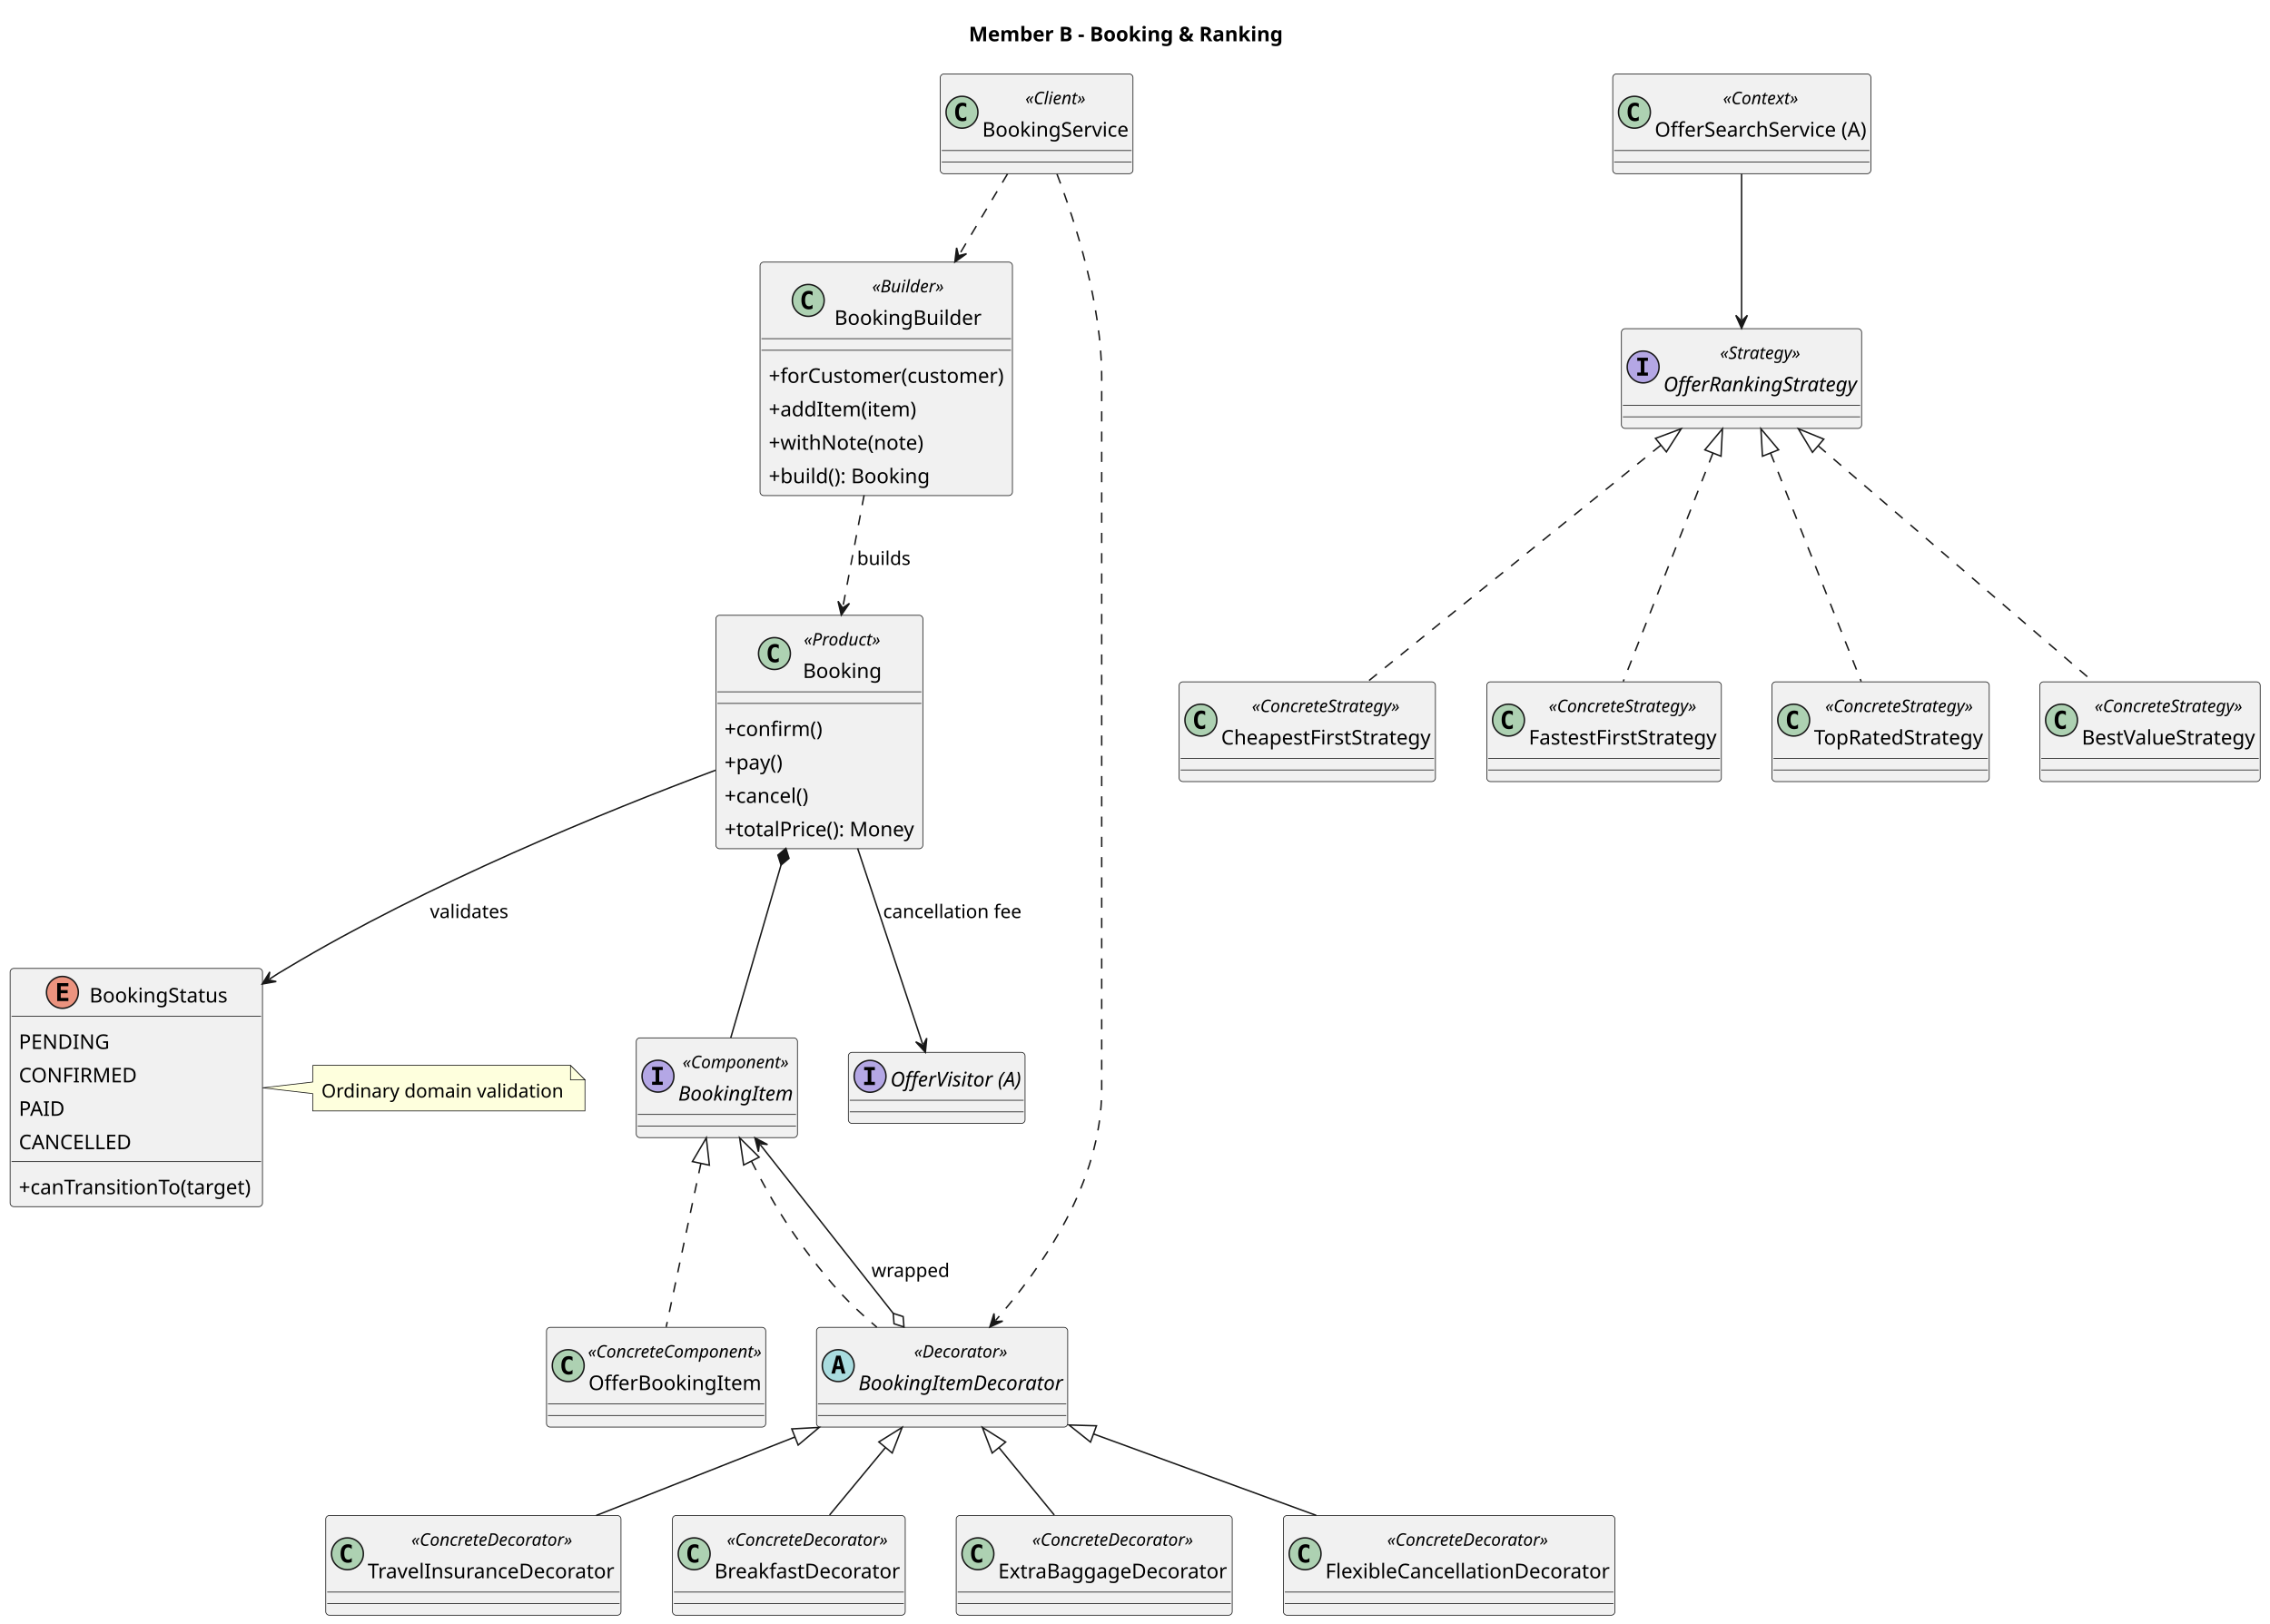
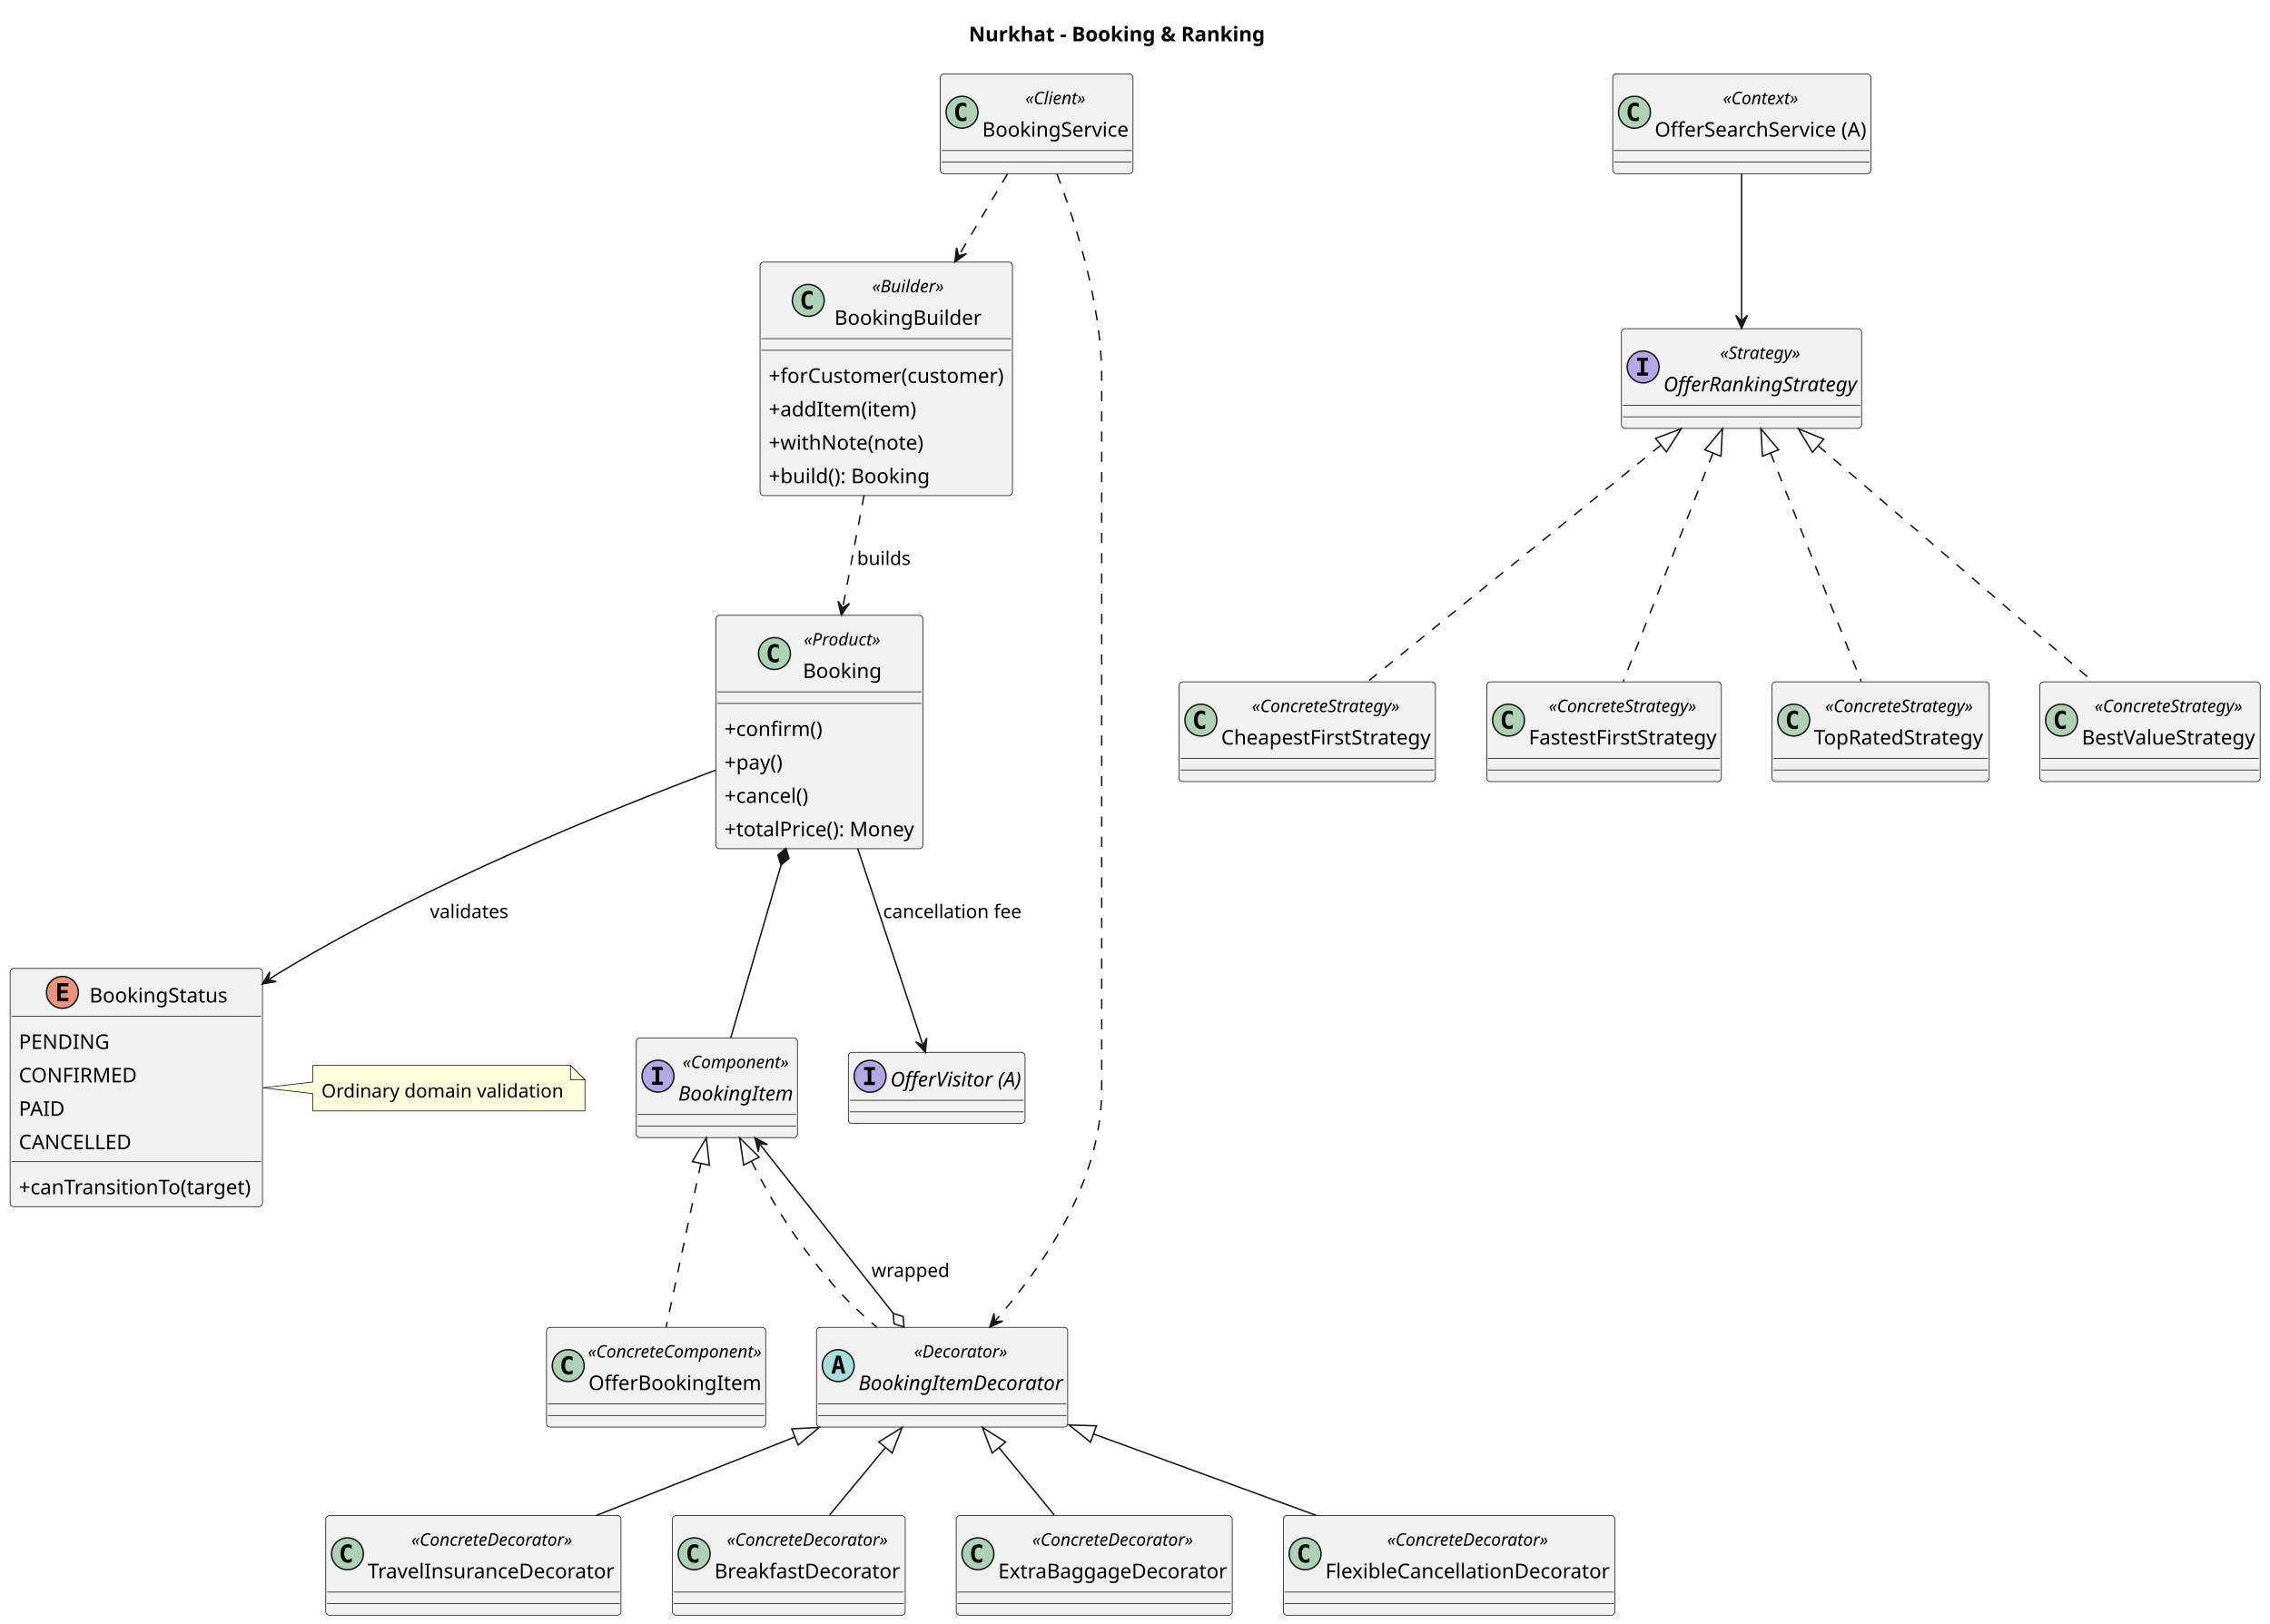
<svg xmlns="http://www.w3.org/2000/svg" contentStyleType="text/css" height="1122px" preserveAspectRatio="none" style="width:1568px;height:1122px;background:#FFFFFF;" version="1.1" viewBox="0 0 1568 1122" width="1568px" zoomAndPan="magnify">
  <defs />
  <g>
-     <text fill="#000000" font-family="sans-serif" font-size="14" font-weight="bold" lengthAdjust="spacing" textLength="215.865" x="669.19" y="28.536">Member B - Booking &amp; Ranking</text>
+     <text fill="#000000" font-family="sans-serif" font-size="14" font-weight="bold" lengthAdjust="spacing" textLength="215.865" x="669.19" y="28.536">Nurkhat - Booking &amp; Ranking</text>
    <g id="elem_BookingBuilder">
      <rect codeLine="4" fill="#F1F1F1" height="161.3" id="BookingBuilder" rx="2.5" ry="2.5" style="stroke:#181818;stroke-width:0.5;" width="174.343" x="525" y="181.1" />
      <ellipse cx="558.31" cy="207.55" fill="#ADD1B2" rx="11" ry="11" style="stroke:#181818;stroke-width:1;" />
      <path d="M561.279,213.19 Q560.701,213.487 560.06,213.628 Q559.42,213.784 558.717,213.784 Q556.217,213.784 554.889,212.144 Q553.576,210.487 553.576,207.362 Q553.576,204.237 554.889,202.581 Q556.217,200.925 558.717,200.925 Q559.42,200.925 560.06,201.081 Q560.717,201.237 561.279,201.534 L561.279,204.253 Q560.654,203.675 560.06,203.409 Q559.467,203.128 558.842,203.128 Q557.498,203.128 556.81,204.206 Q556.123,205.269 556.123,207.362 Q556.123,209.456 556.81,210.534 Q557.498,211.597 558.842,211.597 Q559.467,211.597 560.06,211.331 Q560.654,211.05 561.279,210.472 L561.279,213.19 Z " fill="#000000" />
      <text fill="#000000" font-family="sans-serif" font-size="12" font-style="italic" lengthAdjust="spacing" textLength="49.5" x="602.456" y="201.988">«Builder»</text>
      <text fill="#000000" font-family="sans-serif" font-size="14" lengthAdjust="spacing" textLength="101.654" x="576.379" y="224.436">BookingBuilder</text>
      <line style="stroke:#181818;stroke-width:0.5;" x1="526" x2="698.343" y1="234" y2="234" />
      <line style="stroke:#181818;stroke-width:0.5;" x1="526" x2="698.343" y1="242" y2="242" />
      <text fill="#000000" font-family="sans-serif" font-size="14" lengthAdjust="spacing" textLength="162.343" x="531" y="264.536">+forCustomer(customer)</text>
      <text fill="#000000" font-family="sans-serif" font-size="14" lengthAdjust="spacing" textLength="101.92" x="531" y="287.636">+addItem(item)</text>
      <text fill="#000000" font-family="sans-serif" font-size="14" lengthAdjust="spacing" textLength="106.862" x="531" y="310.736">+withNote(note)</text>
      <text fill="#000000" font-family="sans-serif" font-size="14" lengthAdjust="spacing" textLength="111.062" x="531" y="333.836">+build(): Booking</text>
    </g>
    <g id="elem_Booking">
      <rect codeLine="10" fill="#F1F1F1" height="161.3" id="Booking" rx="2.5" ry="2.5" style="stroke:#181818;stroke-width:0.5;" width="142.956" x="494.5" y="425.1" />
      <ellipse cx="534.955" cy="451.55" fill="#ADD1B2" rx="11" ry="11" style="stroke:#181818;stroke-width:1;" />
      <path d="M537.923,457.19 Q537.345,457.487 536.705,457.628 Q536.064,457.784 535.361,457.784 Q532.861,457.784 531.533,456.144 Q530.22,454.487 530.22,451.362 Q530.22,448.237 531.533,446.581 Q532.861,444.925 535.361,444.925 Q536.064,444.925 536.705,445.081 Q537.361,445.237 537.923,445.534 L537.923,448.253 Q537.298,447.675 536.705,447.409 Q536.111,447.128 535.486,447.128 Q534.142,447.128 533.455,448.206 Q532.767,449.269 532.767,451.362 Q532.767,453.456 533.455,454.534 Q534.142,455.597 535.486,455.597 Q536.111,455.597 536.705,455.331 Q537.298,455.05 537.923,454.472 L537.923,457.19 Z " fill="#000000" />
      <text fill="#000000" font-family="sans-serif" font-size="12" font-style="italic" lengthAdjust="spacing" textLength="53.1" x="555.256" y="445.988">«Product»</text>
      <text fill="#000000" font-family="sans-serif" font-size="14" lengthAdjust="spacing" textLength="54.39" x="554.611" y="468.436">Booking</text>
      <line style="stroke:#181818;stroke-width:0.5;" x1="495.5" x2="636.456" y1="478" y2="478" />
      <line style="stroke:#181818;stroke-width:0.5;" x1="495.5" x2="636.456" y1="486" y2="486" />
      <text fill="#000000" font-family="sans-serif" font-size="14" lengthAdjust="spacing" textLength="67.55" x="500.5" y="508.536">+confirm()</text>
      <text fill="#000000" font-family="sans-serif" font-size="14" lengthAdjust="spacing" textLength="40.012" x="500.5" y="531.636">+pay()</text>
      <text fill="#000000" font-family="sans-serif" font-size="14" lengthAdjust="spacing" textLength="57.862" x="500.5" y="554.736">+cancel()</text>
      <text fill="#000000" font-family="sans-serif" font-size="14" lengthAdjust="spacing" textLength="130.956" x="500.5" y="577.836">+totalPrice(): Money</text>
    </g>
    <g id="elem_BookingService">
      <rect codeLine="16" fill="#F1F1F1" height="68.9" id="BookingService" rx="2.5" ry="2.5" style="stroke:#181818;stroke-width:0.5;" width="133.094" x="649.5" y="51.1" />
      <ellipse cx="664.5" cy="77.55" fill="#ADD1B2" rx="11" ry="11" style="stroke:#181818;stroke-width:1;" />
      <path d="M667.469,83.191 Q666.891,83.487 666.25,83.628 Q665.609,83.784 664.906,83.784 Q662.406,83.784 661.078,82.144 Q659.766,80.487 659.766,77.362 Q659.766,74.237 661.078,72.581 Q662.406,70.925 664.906,70.925 Q665.609,70.925 666.25,71.081 Q666.906,71.237 667.469,71.534 L667.469,74.253 Q666.844,73.675 666.25,73.409 Q665.656,73.128 665.031,73.128 Q663.688,73.128 663,74.206 Q662.312,75.269 662.312,77.362 Q662.312,79.456 663,80.534 Q663.688,81.597 665.031,81.597 Q665.656,81.597 666.25,81.331 Q666.844,81.05 667.469,80.472 L667.469,83.191 Z " fill="#000000" />
      <text fill="#000000" font-family="sans-serif" font-size="12" font-style="italic" lengthAdjust="spacing" textLength="41.604" x="708.245" y="71.988">«Client»</text>
      <text fill="#000000" font-family="sans-serif" font-size="14" lengthAdjust="spacing" textLength="101.094" x="678.5" y="94.436">BookingService</text>
      <line style="stroke:#181818;stroke-width:0.5;" x1="650.5" x2="781.594" y1="104" y2="104" />
      <line style="stroke:#181818;stroke-width:0.5;" x1="650.5" x2="781.594" y1="112" y2="112" />
    </g>
    <g id="elem_BookingItem">
      <rect codeLine="17" fill="#F1F1F1" height="68.9" id="BookingItem" rx="2.5" ry="2.5" style="stroke:#181818;stroke-width:0.5;" width="111.338" x="439.5" y="717.1" />
      <ellipse cx="454.5" cy="743.55" fill="#B4A7E5" rx="11" ry="11" style="stroke:#181818;stroke-width:1;" />
      <path d="M450.422,739.316 L450.422,737.159 L457.812,737.159 L457.812,739.316 L455.344,739.316 L455.344,747.394 L457.812,747.394 L457.812,749.55 L450.422,749.55 L450.422,747.394 L452.891,747.394 L452.891,739.316 L450.422,739.316 Z " fill="#000000" />
      <text fill="#000000" font-family="sans-serif" font-size="12" font-style="italic" lengthAdjust="spacing" textLength="73.32" x="471.509" y="737.988">«Component»</text>
      <text fill="#000000" font-family="sans-serif" font-size="14" font-style="italic" lengthAdjust="spacing" textLength="79.338" x="468.5" y="760.436">BookingItem</text>
      <line style="stroke:#181818;stroke-width:0.5;" x1="440.5" x2="549.838" y1="770" y2="770" />
      <line style="stroke:#181818;stroke-width:0.5;" x1="440.5" x2="549.838" y1="778" y2="778" />
    </g>
    <g id="elem_OfferBookingItem">
      <rect codeLine="18" fill="#F1F1F1" height="68.9" id="OfferBookingItem" rx="2.5" ry="2.5" style="stroke:#181818;stroke-width:0.5;" width="151.419" x="377.5" y="917.1" />
      <ellipse cx="392.5" cy="943.55" fill="#ADD1B2" rx="11" ry="11" style="stroke:#181818;stroke-width:1;" />
      <path d="M395.469,949.191 Q394.891,949.487 394.25,949.628 Q393.609,949.784 392.906,949.784 Q390.406,949.784 389.078,948.144 Q387.766,946.487 387.766,943.362 Q387.766,940.237 389.078,938.581 Q390.406,936.925 392.906,936.925 Q393.609,936.925 394.25,937.081 Q394.906,937.237 395.469,937.534 L395.469,940.253 Q394.844,939.675 394.25,939.409 Q393.656,939.128 393.031,939.128 Q391.688,939.128 391,940.206 Q390.312,941.269 390.312,943.362 Q390.312,945.456 391,946.534 Q391.688,947.597 393.031,947.597 Q393.656,947.597 394.25,947.331 Q394.844,947.05 395.469,946.472 L395.469,949.191 Z " fill="#000000" />
      <text fill="#000000" font-family="sans-serif" font-size="12" font-style="italic" lengthAdjust="spacing" textLength="120.241" x="406.089" y="937.988">«ConcreteComponent»</text>
      <text fill="#000000" font-family="sans-serif" font-size="14" lengthAdjust="spacing" textLength="119.419" x="406.5" y="960.436">OfferBookingItem</text>
      <line style="stroke:#181818;stroke-width:0.5;" x1="378.5" x2="527.919" y1="970" y2="970" />
      <line style="stroke:#181818;stroke-width:0.5;" x1="378.5" x2="527.919" y1="978" y2="978" />
    </g>
    <g id="elem_BookingItemDecorator">
      <rect codeLine="19" fill="#F1F1F1" height="68.9" id="BookingItemDecorator" rx="2.5" ry="2.5" style="stroke:#181818;stroke-width:0.5;" width="173.512" x="564" y="917.1" />
      <ellipse cx="579" cy="943.55" fill="#A9DCDF" rx="11" ry="11" style="stroke:#181818;stroke-width:1;" />
      <path d="M579.109,938.894 L577.953,943.972 L580.281,943.972 L579.109,938.894 Z M577.625,936.659 L580.609,936.659 L583.969,949.05 L581.516,949.05 L580.75,945.987 L577.469,945.987 L576.719,949.05 L574.281,949.05 L577.625,936.659 Z " fill="#000000" />
      <text fill="#000000" font-family="sans-serif" font-size="12" font-style="italic" lengthAdjust="spacing" textLength="64.74" x="631.385" y="937.988">«Decorator»</text>
      <text fill="#000000" font-family="sans-serif" font-size="14" font-style="italic" lengthAdjust="spacing" textLength="141.512" x="593" y="960.436">BookingItemDecorator</text>
      <line style="stroke:#181818;stroke-width:0.5;" x1="565" x2="736.511" y1="970" y2="970" />
      <line style="stroke:#181818;stroke-width:0.5;" x1="565" x2="736.511" y1="978" y2="978" />
    </g>
    <g id="elem_TravelInsuranceDecorator">
      <rect codeLine="20" fill="#F1F1F1" height="68.9" id="TravelInsuranceDecorator" rx="2.5" ry="2.5" style="stroke:#181818;stroke-width:0.5;" width="203.947" x="225" y="1047.1" />
      <ellipse cx="240" cy="1073.55" fill="#ADD1B2" rx="11" ry="11" style="stroke:#181818;stroke-width:1;" />
      <path d="M242.969,1079.19 Q242.391,1079.487 241.75,1079.628 Q241.109,1079.784 240.406,1079.784 Q237.906,1079.784 236.578,1078.144 Q235.266,1076.487 235.266,1073.362 Q235.266,1070.237 236.578,1068.581 Q237.906,1066.925 240.406,1066.925 Q241.109,1066.925 241.75,1067.081 Q242.406,1067.237 242.969,1067.534 L242.969,1070.253 Q242.344,1069.675 241.75,1069.409 Q241.156,1069.128 240.531,1069.128 Q239.188,1069.128 238.5,1070.206 Q237.812,1071.269 237.812,1073.362 Q237.812,1075.456 238.5,1076.534 Q239.188,1077.597 240.531,1077.597 Q241.156,1077.597 241.75,1077.331 Q242.344,1077.05 242.969,1076.472 L242.969,1079.19 Z " fill="#000000" />
      <text fill="#000000" font-family="sans-serif" font-size="12" font-style="italic" lengthAdjust="spacing" textLength="111.661" x="284.143" y="1067.988">«ConcreteDecorator»</text>
      <text fill="#000000" font-family="sans-serif" font-size="14" lengthAdjust="spacing" textLength="171.947" x="254" y="1090.436">TravelInsuranceDecorator</text>
      <line style="stroke:#181818;stroke-width:0.5;" x1="226" x2="427.947" y1="1100" y2="1100" />
      <line style="stroke:#181818;stroke-width:0.5;" x1="226" x2="427.947" y1="1108" y2="1108" />
    </g>
    <g id="elem_BreakfastDecorator">
      <rect codeLine="21" fill="#F1F1F1" height="68.9" id="BreakfastDecorator" rx="2.5" ry="2.5" style="stroke:#181818;stroke-width:0.5;" width="160.786" x="464.5" y="1047.1" />
      <ellipse cx="479.5" cy="1073.55" fill="#ADD1B2" rx="11" ry="11" style="stroke:#181818;stroke-width:1;" />
      <path d="M482.469,1079.19 Q481.891,1079.487 481.25,1079.628 Q480.609,1079.784 479.906,1079.784 Q477.406,1079.784 476.078,1078.144 Q474.766,1076.487 474.766,1073.362 Q474.766,1070.237 476.078,1068.581 Q477.406,1066.925 479.906,1066.925 Q480.609,1066.925 481.25,1067.081 Q481.906,1067.237 482.469,1067.534 L482.469,1070.253 Q481.844,1069.675 481.25,1069.409 Q480.656,1069.128 480.031,1069.128 Q478.688,1069.128 478,1070.206 Q477.312,1071.269 477.312,1073.362 Q477.312,1075.456 478,1076.534 Q478.688,1077.597 480.031,1077.597 Q480.656,1077.597 481.25,1077.331 Q481.844,1077.05 482.469,1076.472 L482.469,1079.19 Z " fill="#000000" />
      <text fill="#000000" font-family="sans-serif" font-size="12" font-style="italic" lengthAdjust="spacing" textLength="111.661" x="502.062" y="1067.988">«ConcreteDecorator»</text>
      <text fill="#000000" font-family="sans-serif" font-size="14" lengthAdjust="spacing" textLength="128.786" x="493.5" y="1090.436">BreakfastDecorator</text>
      <line style="stroke:#181818;stroke-width:0.5;" x1="465.5" x2="624.285" y1="1100" y2="1100" />
      <line style="stroke:#181818;stroke-width:0.5;" x1="465.5" x2="624.285" y1="1108" y2="1108" />
    </g>
    <g id="elem_ExtraBaggageDecorator">
      <rect codeLine="22" fill="#F1F1F1" height="68.9" id="ExtraBaggageDecorator" rx="2.5" ry="2.5" style="stroke:#181818;stroke-width:0.5;" width="190.661" x="660.5" y="1047.1" />
      <ellipse cx="675.5" cy="1073.55" fill="#ADD1B2" rx="11" ry="11" style="stroke:#181818;stroke-width:1;" />
      <path d="M678.469,1079.19 Q677.891,1079.487 677.25,1079.628 Q676.609,1079.784 675.906,1079.784 Q673.406,1079.784 672.078,1078.144 Q670.766,1076.487 670.766,1073.362 Q670.766,1070.237 672.078,1068.581 Q673.406,1066.925 675.906,1066.925 Q676.609,1066.925 677.25,1067.081 Q677.906,1067.237 678.469,1067.534 L678.469,1070.253 Q677.844,1069.675 677.25,1069.409 Q676.656,1069.128 676.031,1069.128 Q674.688,1069.128 674,1070.206 Q673.312,1071.269 673.312,1073.362 Q673.312,1075.456 674,1076.534 Q674.688,1077.597 676.031,1077.597 Q676.656,1077.597 677.25,1077.331 Q677.844,1077.05 678.469,1076.472 L678.469,1079.19 Z " fill="#000000" />
      <text fill="#000000" font-family="sans-serif" font-size="12" font-style="italic" lengthAdjust="spacing" textLength="111.661" x="713" y="1067.988">«ConcreteDecorator»</text>
      <text fill="#000000" font-family="sans-serif" font-size="14" lengthAdjust="spacing" textLength="158.661" x="689.5" y="1090.436">ExtraBaggageDecorator</text>
      <line style="stroke:#181818;stroke-width:0.5;" x1="661.5" x2="850.161" y1="1100" y2="1100" />
      <line style="stroke:#181818;stroke-width:0.5;" x1="661.5" x2="850.161" y1="1108" y2="1108" />
    </g>
    <g id="elem_FlexibleCancellationDecorator">
      <rect codeLine="23" fill="#F1F1F1" height="68.9" id="FlexibleCancellationDecorator" rx="2.5" ry="2.5" style="stroke:#181818;stroke-width:0.5;" width="228.993" x="886.5" y="1047.1" />
      <ellipse cx="901.5" cy="1073.55" fill="#ADD1B2" rx="11" ry="11" style="stroke:#181818;stroke-width:1;" />
      <path d="M904.469,1079.19 Q903.891,1079.487 903.25,1079.628 Q902.609,1079.784 901.906,1079.784 Q899.406,1079.784 898.078,1078.144 Q896.766,1076.487 896.766,1073.362 Q896.766,1070.237 898.078,1068.581 Q899.406,1066.925 901.906,1066.925 Q902.609,1066.925 903.25,1067.081 Q903.906,1067.237 904.469,1067.534 L904.469,1070.253 Q903.844,1069.675 903.25,1069.409 Q902.656,1069.128 902.031,1069.128 Q900.688,1069.128 900,1070.206 Q899.312,1071.269 899.312,1073.362 Q899.312,1075.456 900,1076.534 Q900.688,1077.597 902.031,1077.597 Q902.656,1077.597 903.25,1077.331 Q903.844,1077.05 904.469,1076.472 L904.469,1079.19 Z " fill="#000000" />
      <text fill="#000000" font-family="sans-serif" font-size="12" font-style="italic" lengthAdjust="spacing" textLength="111.661" x="958.166" y="1067.988">«ConcreteDecorator»</text>
      <text fill="#000000" font-family="sans-serif" font-size="14" lengthAdjust="spacing" textLength="196.993" x="915.5" y="1090.436">FlexibleCancellationDecorator</text>
      <line style="stroke:#181818;stroke-width:0.5;" x1="887.5" x2="1114.493" y1="1100" y2="1100" />
      <line style="stroke:#181818;stroke-width:0.5;" x1="887.5" x2="1114.493" y1="1108" y2="1108" />
    </g>
    <g id="elem_BookingStatus">
      <rect codeLine="35" fill="#F1F1F1" height="164.599" id="BookingStatus" rx="2.5" ry="2.5" style="stroke:#181818;stroke-width:0.5;" width="174.315" x="7" y="669.1" />
      <ellipse cx="43.114" cy="685.65" fill="#EB937F" rx="11" ry="11" style="stroke:#181818;stroke-width:1;" />
      <path d="M47.223,691.65 L39.505,691.65 L39.505,679.259 L47.223,679.259 L47.223,681.415 L41.958,681.415 L41.958,684.087 L46.723,684.087 L46.723,686.244 L41.958,686.244 L41.958,689.494 L47.223,689.494 L47.223,691.65 Z " fill="#000000" />
      <text fill="#000000" font-family="sans-serif" font-size="14" lengthAdjust="spacing" textLength="95.396" x="61.806" y="692.636">BookingStatus</text>
      <line style="stroke:#181818;stroke-width:0.5;" x1="8" x2="180.315" y1="702.2" y2="702.2" />
      <text fill="#000000" font-family="sans-serif" font-size="14" lengthAdjust="spacing" textLength="62.692" x="13" y="724.736">PENDING</text>
      <text fill="#000000" font-family="sans-serif" font-size="14" lengthAdjust="spacing" textLength="81.844" x="13" y="747.836">CONFIRMED</text>
      <text fill="#000000" font-family="sans-serif" font-size="14" lengthAdjust="spacing" textLength="32.382" x="13" y="770.936">PAID</text>
      <text fill="#000000" font-family="sans-serif" font-size="14" lengthAdjust="spacing" textLength="77.742" x="13" y="794.035">CANCELLED</text>
      <line style="stroke:#181818;stroke-width:0.5;" x1="8" x2="180.315" y1="802.599" y2="802.599" />
      <text fill="#000000" font-family="sans-serif" font-size="14" lengthAdjust="spacing" textLength="162.315" x="13" y="825.135">+canTransitionTo(target)</text>
    </g>
    <g id="elem_GMN25">
      <path d="M216,736.1 L216,747.6 L181.33,751.6 L216,755.6 L216,767.55 A0,0 0 0 0 216,767.55 L404.076,767.55 A0,0 0 0 0 404.076,767.55 L404.076,746.1 L394.076,736.1 L216,736.1 A0,0 0 0 0 216,736.1 " fill="#FEFFDD" style="stroke:#181818;stroke-width:0.5;" />
      <path d="M394.076,736.1 L394.076,746.1 L404.076,746.1 L394.076,736.1 " fill="#FEFFDD" style="stroke:#181818;stroke-width:0.5;" />
      <text fill="#000000" font-family="sans-serif" font-size="13" lengthAdjust="spacing" textLength="167.076" x="222" y="758.312">Ordinary domain validation</text>
    </g>
    <g id="elem_OfferRankingStrategy">
      <rect codeLine="44" fill="#F1F1F1" height="68.9" id="OfferRankingStrategy" rx="2.5" ry="2.5" style="stroke:#181818;stroke-width:0.5;" width="165.91" x="1120" y="227.1" />
      <ellipse cx="1135" cy="253.55" fill="#B4A7E5" rx="11" ry="11" style="stroke:#181818;stroke-width:1;" />
      <path d="M1130.922,249.315 L1130.922,247.159 L1138.312,247.159 L1138.312,249.315 L1135.844,249.315 L1135.844,257.394 L1138.312,257.394 L1138.312,259.55 L1130.922,259.55 L1130.922,257.394 L1133.391,257.394 L1133.391,249.315 L1130.922,249.315 Z " fill="#000000" />
      <text fill="#000000" font-family="sans-serif" font-size="12" font-style="italic" lengthAdjust="spacing" textLength="55.608" x="1188.151" y="247.988">«Strategy»</text>
      <text fill="#000000" font-family="sans-serif" font-size="14" font-style="italic" lengthAdjust="spacing" textLength="133.91" x="1149" y="270.436">OfferRankingStrategy</text>
      <line style="stroke:#181818;stroke-width:0.5;" x1="1121" x2="1284.909" y1="280" y2="280" />
      <line style="stroke:#181818;stroke-width:0.5;" x1="1121" x2="1284.909" y1="288" y2="288" />
    </g>
    <g id="elem_CheapestFirstStrategy">
      <rect codeLine="45" fill="#F1F1F1" height="68.9" id="CheapestFirstStrategy" rx="2.5" ry="2.5" style="stroke:#181818;stroke-width:0.5;" width="177.012" x="814.5" y="471.1" />
      <ellipse cx="829.5" cy="497.55" fill="#ADD1B2" rx="11" ry="11" style="stroke:#181818;stroke-width:1;" />
      <path d="M832.469,503.19 Q831.891,503.487 831.25,503.628 Q830.609,503.784 829.906,503.784 Q827.406,503.784 826.078,502.144 Q824.766,500.487 824.766,497.362 Q824.766,494.237 826.078,492.581 Q827.406,490.925 829.906,490.925 Q830.609,490.925 831.25,491.081 Q831.906,491.237 832.469,491.534 L832.469,494.253 Q831.844,493.675 831.25,493.409 Q830.656,493.128 830.031,493.128 Q828.688,493.128 828,494.206 Q827.312,495.269 827.312,497.362 Q827.312,499.456 828,500.534 Q828.688,501.597 830.031,501.597 Q830.656,501.597 831.25,501.331 Q831.844,501.05 832.469,500.472 L832.469,503.19 Z " fill="#000000" />
      <text fill="#000000" font-family="sans-serif" font-size="12" font-style="italic" lengthAdjust="spacing" textLength="102.529" x="864.741" y="491.988">«ConcreteStrategy»</text>
      <text fill="#000000" font-family="sans-serif" font-size="14" lengthAdjust="spacing" textLength="145.012" x="843.5" y="514.436">CheapestFirstStrategy</text>
      <line style="stroke:#181818;stroke-width:0.5;" x1="815.5" x2="990.511" y1="524" y2="524" />
      <line style="stroke:#181818;stroke-width:0.5;" x1="815.5" x2="990.511" y1="532" y2="532" />
    </g>
    <g id="elem_FastestFirstStrategy">
      <rect codeLine="46" fill="#F1F1F1" height="68.9" id="FastestFirstStrategy" rx="2.5" ry="2.5" style="stroke:#181818;stroke-width:0.5;" width="162.032" x="1027" y="471.1" />
      <ellipse cx="1042" cy="497.55" fill="#ADD1B2" rx="11" ry="11" style="stroke:#181818;stroke-width:1;" />
      <path d="M1044.969,503.19 Q1044.391,503.487 1043.75,503.628 Q1043.109,503.784 1042.406,503.784 Q1039.906,503.784 1038.578,502.144 Q1037.266,500.487 1037.266,497.362 Q1037.266,494.237 1038.578,492.581 Q1039.906,490.925 1042.406,490.925 Q1043.109,490.925 1043.75,491.081 Q1044.406,491.237 1044.969,491.534 L1044.969,494.253 Q1044.344,493.675 1043.75,493.409 Q1043.156,493.128 1042.531,493.128 Q1041.188,493.128 1040.5,494.206 Q1039.812,495.269 1039.812,497.362 Q1039.812,499.456 1040.5,500.534 Q1041.188,501.597 1042.531,501.597 Q1043.156,501.597 1043.75,501.331 Q1044.344,501.05 1044.969,500.472 L1044.969,503.19 Z " fill="#000000" />
      <text fill="#000000" font-family="sans-serif" font-size="12" font-style="italic" lengthAdjust="spacing" textLength="102.529" x="1069.751" y="491.988">«ConcreteStrategy»</text>
      <text fill="#000000" font-family="sans-serif" font-size="14" lengthAdjust="spacing" textLength="130.032" x="1056" y="514.436">FastestFirstStrategy</text>
      <line style="stroke:#181818;stroke-width:0.5;" x1="1028" x2="1188.032" y1="524" y2="524" />
      <line style="stroke:#181818;stroke-width:0.5;" x1="1028" x2="1188.032" y1="532" y2="532" />
    </g>
    <g id="elem_TopRatedStrategy">
      <rect codeLine="47" fill="#F1F1F1" height="68.9" id="TopRatedStrategy" rx="2.5" ry="2.5" style="stroke:#181818;stroke-width:0.5;" width="150.062" x="1224" y="471.1" />
      <ellipse cx="1239" cy="497.55" fill="#ADD1B2" rx="11" ry="11" style="stroke:#181818;stroke-width:1;" />
      <path d="M1241.969,503.19 Q1241.391,503.487 1240.75,503.628 Q1240.109,503.784 1239.406,503.784 Q1236.906,503.784 1235.578,502.144 Q1234.266,500.487 1234.266,497.362 Q1234.266,494.237 1235.578,492.581 Q1236.906,490.925 1239.406,490.925 Q1240.109,490.925 1240.75,491.081 Q1241.406,491.237 1241.969,491.534 L1241.969,494.253 Q1241.344,493.675 1240.75,493.409 Q1240.156,493.128 1239.531,493.128 Q1238.188,493.128 1237.5,494.206 Q1236.812,495.269 1236.812,497.362 Q1236.812,499.456 1237.5,500.534 Q1238.188,501.597 1239.531,501.597 Q1240.156,501.597 1240.75,501.331 Q1241.344,501.05 1241.969,500.472 L1241.969,503.19 Z " fill="#000000" />
      <text fill="#000000" font-family="sans-serif" font-size="12" font-style="italic" lengthAdjust="spacing" textLength="102.529" x="1260.766" y="491.988">«ConcreteStrategy»</text>
      <text fill="#000000" font-family="sans-serif" font-size="14" lengthAdjust="spacing" textLength="118.062" x="1253" y="514.436">TopRatedStrategy</text>
      <line style="stroke:#181818;stroke-width:0.5;" x1="1225" x2="1373.062" y1="524" y2="524" />
      <line style="stroke:#181818;stroke-width:0.5;" x1="1225" x2="1373.062" y1="532" y2="532" />
    </g>
    <g id="elem_BestValueStrategy">
      <rect codeLine="48" fill="#F1F1F1" height="68.9" id="BestValueStrategy" rx="2.5" ry="2.5" style="stroke:#181818;stroke-width:0.5;" width="152.245" x="1409" y="471.1" />
      <ellipse cx="1424" cy="497.55" fill="#ADD1B2" rx="11" ry="11" style="stroke:#181818;stroke-width:1;" />
      <path d="M1426.969,503.19 Q1426.391,503.487 1425.75,503.628 Q1425.109,503.784 1424.406,503.784 Q1421.906,503.784 1420.578,502.144 Q1419.266,500.487 1419.266,497.362 Q1419.266,494.237 1420.578,492.581 Q1421.906,490.925 1424.406,490.925 Q1425.109,490.925 1425.75,491.081 Q1426.406,491.237 1426.969,491.534 L1426.969,494.253 Q1426.344,493.675 1425.75,493.409 Q1425.156,493.128 1424.531,493.128 Q1423.188,493.128 1422.5,494.206 Q1421.812,495.269 1421.812,497.362 Q1421.812,499.456 1422.5,500.534 Q1423.188,501.597 1424.531,501.597 Q1425.156,501.597 1425.75,501.331 Q1426.344,501.05 1426.969,500.472 L1426.969,503.19 Z " fill="#000000" />
      <text fill="#000000" font-family="sans-serif" font-size="12" font-style="italic" lengthAdjust="spacing" textLength="102.529" x="1446.858" y="491.988">«ConcreteStrategy»</text>
      <text fill="#000000" font-family="sans-serif" font-size="14" lengthAdjust="spacing" textLength="120.246" x="1438" y="514.436">BestValueStrategy</text>
      <line style="stroke:#181818;stroke-width:0.5;" x1="1410" x2="1560.245" y1="524" y2="524" />
      <line style="stroke:#181818;stroke-width:0.5;" x1="1410" x2="1560.245" y1="532" y2="532" />
    </g>
    <g id="elem_Search">
      <rect codeLine="49" fill="#F1F1F1" height="68.9" id="Search" rx="2.5" ry="2.5" style="stroke:#181818;stroke-width:0.5;" width="178.299" x="1114" y="51.1" />
      <ellipse cx="1129" cy="77.55" fill="#ADD1B2" rx="11" ry="11" style="stroke:#181818;stroke-width:1;" />
      <path d="M1131.969,83.191 Q1131.391,83.487 1130.75,83.628 Q1130.109,83.784 1129.406,83.784 Q1126.906,83.784 1125.578,82.144 Q1124.266,80.487 1124.266,77.362 Q1124.266,74.237 1125.578,72.581 Q1126.906,70.925 1129.406,70.925 Q1130.109,70.925 1130.75,71.081 Q1131.406,71.237 1131.969,71.534 L1131.969,74.253 Q1131.344,73.675 1130.75,73.409 Q1130.156,73.128 1129.531,73.128 Q1128.188,73.128 1127.5,74.206 Q1126.812,75.269 1126.812,77.362 Q1126.812,79.456 1127.5,80.534 Q1128.188,81.597 1129.531,81.597 Q1130.156,81.597 1130.75,81.331 Q1131.344,81.05 1131.969,80.472 L1131.969,83.191 Z " fill="#000000" />
      <text fill="#000000" font-family="sans-serif" font-size="12" font-style="italic" lengthAdjust="spacing" textLength="51.948" x="1190.176" y="71.988">«Context»</text>
      <text fill="#000000" font-family="sans-serif" font-size="14" lengthAdjust="spacing" textLength="146.299" x="1143" y="94.436">OfferSearchService (A)</text>
      <line style="stroke:#181818;stroke-width:0.5;" x1="1115" x2="1291.299" y1="104" y2="104" />
      <line style="stroke:#181818;stroke-width:0.5;" x1="1115" x2="1291.299" y1="112" y2="112" />
    </g>
    <g id="elem_Visitor">
      <rect codeLine="55" fill="#F1F1F1" height="49.1" id="Visitor" rx="2.5" ry="2.5" style="stroke:#181818;stroke-width:0.5;" width="122.062" x="586" y="727.1" />
      <ellipse cx="601" cy="743.65" fill="#B4A7E5" rx="11" ry="11" style="stroke:#181818;stroke-width:1;" />
      <path d="M596.922,739.415 L596.922,737.259 L604.312,737.259 L604.312,739.415 L601.844,739.415 L601.844,747.494 L604.312,747.494 L604.312,749.65 L596.922,749.65 L596.922,747.494 L599.391,747.494 L599.391,739.415 L596.922,739.415 Z " fill="#000000" />
      <text fill="#000000" font-family="sans-serif" font-size="14" font-style="italic" lengthAdjust="spacing" textLength="90.062" x="615" y="750.636">OfferVisitor (A)</text>
      <line style="stroke:#181818;stroke-width:0.5;" x1="587" x2="707.062" y1="760.2" y2="760.2" />
      <line style="stroke:#181818;stroke-width:0.5;" x1="587" x2="707.062" y1="768.2" y2="768.2" />
    </g>
    <g id="link_BookingService_BookingBuilder">
      <path codeLine="24" d="M695.95,120.15 C685.56,137.53 675.468,154.409 662.668,175.829 " fill="none" id="BookingService-to-BookingBuilder" style="stroke:#181818;stroke-width:1;stroke-dasharray:7.0,7.0;" />
      <polygon fill="#181818" points="659.59,180.98,667.64,175.306,662.155,176.688,660.773,171.202,659.59,180.98" style="stroke:#181818;stroke-width:1;" />
    </g>
    <g id="link_BookingService_BookingItemDecorator">
      <path codeLine="25" d="M730.11,120.27 C743.31,154.84 761,210.52 761,260.6 C761,260.6 761,260.6 761,752.6 C761,816.89 720.079,875.313 687.659,912.393 " fill="none" id="BookingService-to-BookingItemDecorator" style="stroke:#181818;stroke-width:1;stroke-dasharray:7.0,7.0;" />
      <polygon fill="#181818" points="683.71,916.91,692.645,912.767,687.001,913.146,686.623,907.502,683.71,916.91" style="stroke:#181818;stroke-width:1;" />
    </g>
    <g id="link_BookingBuilder_Booking">
      <path codeLine="26" d="M596.87,342.18 C591.82,368.76 587.312,392.496 582.252,419.086 " fill="none" id="BookingBuilder-to-Booking" style="stroke:#181818;stroke-width:1;stroke-dasharray:7.0,7.0;" />
      <polygon fill="#181818" points="581.13,424.98,586.742,416.886,582.065,420.068,578.883,415.391,581.13,424.98" style="stroke:#181818;stroke-width:1;" />
      <text fill="#000000" font-family="sans-serif" font-size="13" lengthAdjust="spacing" textLength="36.959" x="592" y="390.312">builds</text>
    </g>
    <g id="link_Booking_BookingItem">
      <path codeLine="27" d="M539.497,597.682 C526.587,642.042 514.54,683.44 504.77,717.03 " fill="none" id="Booking-backto-BookingItem" style="stroke:#181818;stroke-width:1;" />
      <polygon fill="#181818" points="542.85,586.16,537.333,590.803,539.497,597.682,545.014,593.039,542.85,586.16" style="stroke:#181818;stroke-width:1;" />
    </g>
    <g id="link_BookingItem_OfferBookingItem">
      <path codeLine="28" d="M484.142,803.798 C476.412,840.207 467.9,880.37 460.16,916.85 " fill="none" id="BookingItem-backto-OfferBookingItem" style="stroke:#181818;stroke-width:1;stroke-dasharray:7.0,7.0;" />
      <polygon fill="none" points="487.88,786.19,478.273,802.551,490.011,805.043,487.88,786.19" style="stroke:#181818;stroke-width:1;" />
    </g>
    <g id="link_BookingItem_BookingItemDecorator">
      <path codeLine="29" d="M519.034,802.222 C533.464,830.752 548.39,855.87 575,887.1 C584.03,897.7 594.96,907.95 605.67,917.01 " fill="none" id="BookingItem-backto-BookingItemDecorator" style="stroke:#181818;stroke-width:1;stroke-dasharray:7.0,7.0;" />
      <polygon fill="none" points="510.91,786.16,513.68,804.93,524.388,799.514,510.91,786.16" style="stroke:#181818;stroke-width:1;" />
    </g>
    <g id="link_BookingItemDecorator_BookingItem">
      <path codeLine="30" d="M616.984,907.424 C588.244,870.944 553.864,827.313 525.173,790.903 " fill="none" id="BookingItemDecorator-BookingItem" style="stroke:#181818;stroke-width:1;" />
      <polygon fill="none" points="624.41,916.85,623.839,909.661,616.984,907.424,617.555,914.612,624.41,916.85" style="stroke:#181818;stroke-width:1;" />
      <polygon fill="#181818" points="521.46,786.19,523.888,795.735,524.555,790.117,530.172,790.783,521.46,786.19" style="stroke:#181818;stroke-width:1;" />
      <text fill="#000000" font-family="sans-serif" font-size="13" lengthAdjust="spacing" textLength="54.197" x="602" y="882.312">wrapped</text>
    </g>
    <g id="link_BookingItemDecorator_TravelInsuranceDecorator">
      <path codeLine="31" d="M549.129,992.844 C501.599,1011.624 459.32,1028.32 411.84,1047.08 " fill="none" id="BookingItemDecorator-backto-TravelInsuranceDecorator" style="stroke:#181818;stroke-width:1;" />
      <polygon fill="none" points="565.87,986.23,546.924,987.264,551.334,998.425,565.87,986.23" style="stroke:#181818;stroke-width:1;" />
    </g>
    <g id="link_BookingItemDecorator_BreakfastDecorator">
      <path codeLine="32" d="M611.67,1000.094 C596.21,1018.764 588.52,1028.05 573.03,1046.75 " fill="none" id="BookingItemDecorator-backto-BreakfastDecorator" style="stroke:#181818;stroke-width:1;" />
      <polygon fill="none" points="623.15,986.23,607.049,996.267,616.291,1003.92,623.15,986.23" style="stroke:#181818;stroke-width:1;" />
    </g>
    <g id="link_BookingItemDecorator_ExtraBaggageDecorator">
      <path codeLine="33" d="M690.004,1000.149 C705.314,1018.818 712.89,1028.05 728.23,1046.75 " fill="none" id="BookingItemDecorator-backto-ExtraBaggageDecorator" style="stroke:#181818;stroke-width:1;" />
      <polygon fill="none" points="678.59,986.23,685.364,1003.953,694.643,996.344,678.59,986.23" style="stroke:#181818;stroke-width:1;" />
    </g>
    <g id="link_BookingItemDecorator_FlexibleCancellationDecorator">
      <path codeLine="34" d="M755.325,990.753 C807.355,1009.783 856.41,1027.72 909.2,1047.03 " fill="none" id="BookingItemDecorator-backto-FlexibleCancellationDecorator" style="stroke:#181818;stroke-width:1;" />
      <polygon fill="none" points="738.42,984.57,753.264,996.388,757.386,985.118,738.42,984.57" style="stroke:#181818;stroke-width:1;" />
    </g>
    <g id="link_Booking_BookingStatus">
      <path codeLine="42" d="M494.24,532.17 C418.12,560.68 295.63,610.55 198,669.1 C192.39,672.46 191.726,672.737 186.116,676.517 " fill="none" id="Booking-to-BookingStatus" style="stroke:#181818;stroke-width:1;" />
      <polygon fill="#181818" points="181.14,679.87,190.839,678.158,185.287,677.076,186.369,671.524,181.14,679.87" style="stroke:#181818;stroke-width:1;" />
      <text fill="#000000" font-family="sans-serif" font-size="13" lengthAdjust="spacing" textLength="54.145" x="297" y="634.312">validates</text>
    </g>
    <g id="link_Search_OfferRankingStrategy">
      <path codeLine="50" d="M1203,120.15 C1203,150.86 1203,190.08 1203,220.86 " fill="none" id="Search-to-OfferRankingStrategy" style="stroke:#181818;stroke-width:1;" />
      <polygon fill="#181818" points="1203,226.86,1207,217.86,1203,221.86,1199,217.86,1203,226.86" style="stroke:#181818;stroke-width:1;" />
    </g>
    <g id="link_OfferRankingStrategy_CheapestFirstStrategy">
      <path codeLine="51" d="M1147.279,307.55 C1090.119,353.65 1002.06,424.69 944.84,470.85 " fill="none" id="OfferRankingStrategy-backto-CheapestFirstStrategy" style="stroke:#181818;stroke-width:1;stroke-dasharray:7.0,7.0;" />
      <polygon fill="none" points="1161.29,296.25,1143.512,302.88,1151.046,312.22,1161.29,296.25" style="stroke:#181818;stroke-width:1;" />
    </g>
    <g id="link_OfferRankingStrategy_FastestFirstStrategy">
      <path codeLine="52" d="M1183.212,313.005 C1165.112,359.105 1139.37,424.69 1121.25,470.85 " fill="none" id="OfferRankingStrategy-backto-FastestFirstStrategy" style="stroke:#181818;stroke-width:1;stroke-dasharray:7.0,7.0;" />
      <polygon fill="none" points="1189.79,296.25,1177.627,310.812,1188.797,315.197,1189.79,296.25" style="stroke:#181818;stroke-width:1;" />
    </g>
    <g id="link_OfferRankingStrategy_TopRatedStrategy">
      <path codeLine="53" d="M1222.988,312.981 C1241.278,359.081 1267.3,424.69 1285.61,470.85 " fill="none" id="OfferRankingStrategy-backto-TopRatedStrategy" style="stroke:#181818;stroke-width:1;stroke-dasharray:7.0,7.0;" />
      <polygon fill="none" points="1216.35,296.25,1217.411,315.194,1228.565,310.769,1216.35,296.25" style="stroke:#181818;stroke-width:1;" />
    </g>
    <g id="link_OfferRankingStrategy_BestValueStrategy">
      <path codeLine="54" d="M1255.871,307.971 C1309.601,354.071 1391.88,424.69 1445.67,470.85 " fill="none" id="OfferRankingStrategy-backto-BestValueStrategy" style="stroke:#181818;stroke-width:1;stroke-dasharray:7.0,7.0;" />
      <polygon fill="none" points="1242.21,296.25,1251.964,312.524,1259.778,303.417,1242.21,296.25" style="stroke:#181818;stroke-width:1;" />
    </g>
    <g id="link_Booking_Visitor">
      <path codeLine="56" d="M592.41,586.16 C608.71,635.25 626.59,689.115 637.3,721.385 " fill="none" id="Booking-to-Visitor" style="stroke:#181818;stroke-width:1;" />
      <polygon fill="#181818" points="639.19,727.08,640.151,717.278,637.615,722.334,632.559,719.798,639.19,727.08" style="stroke:#181818;stroke-width:1;" />
      <text fill="#000000" font-family="sans-serif" font-size="13" lengthAdjust="spacing" textLength="95.394" x="610" y="634.312">cancellation fee</text>
    </g>
  </g>
</svg>
